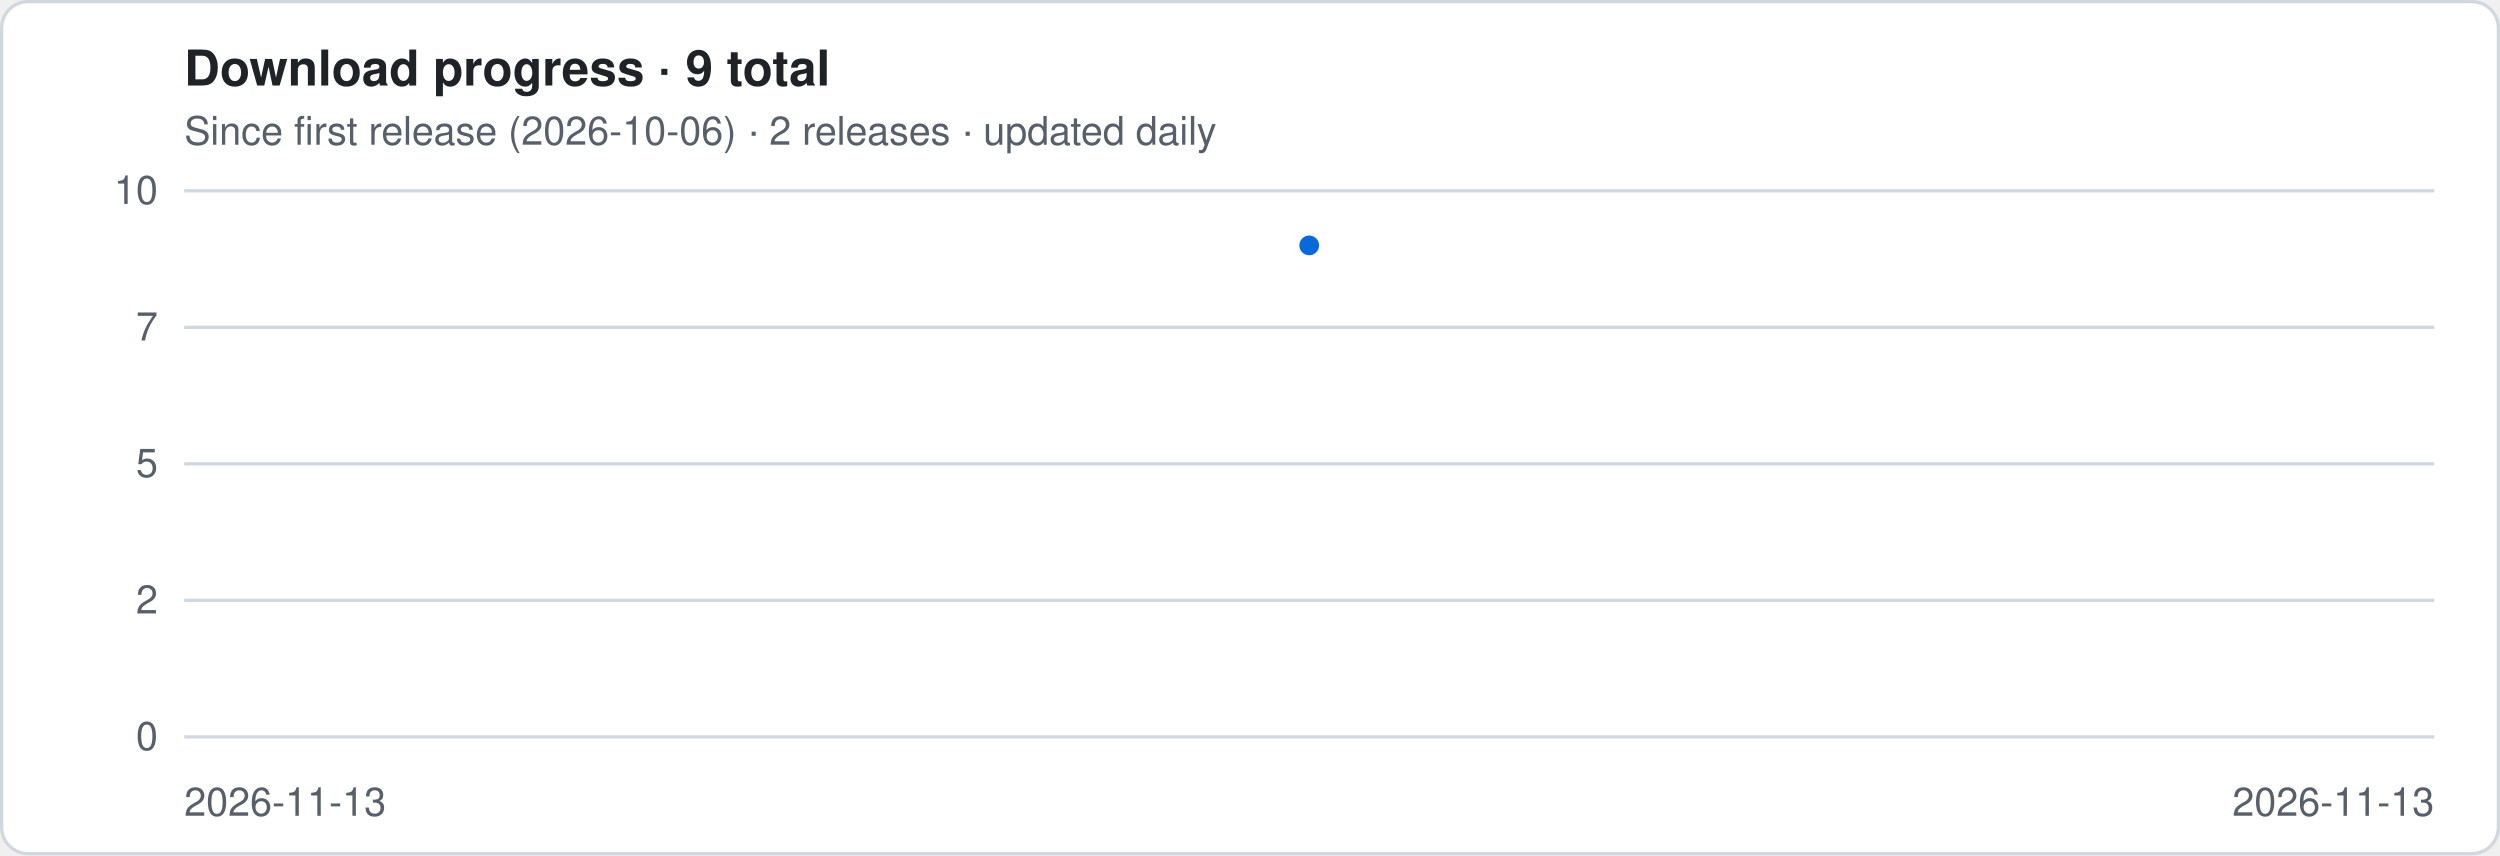
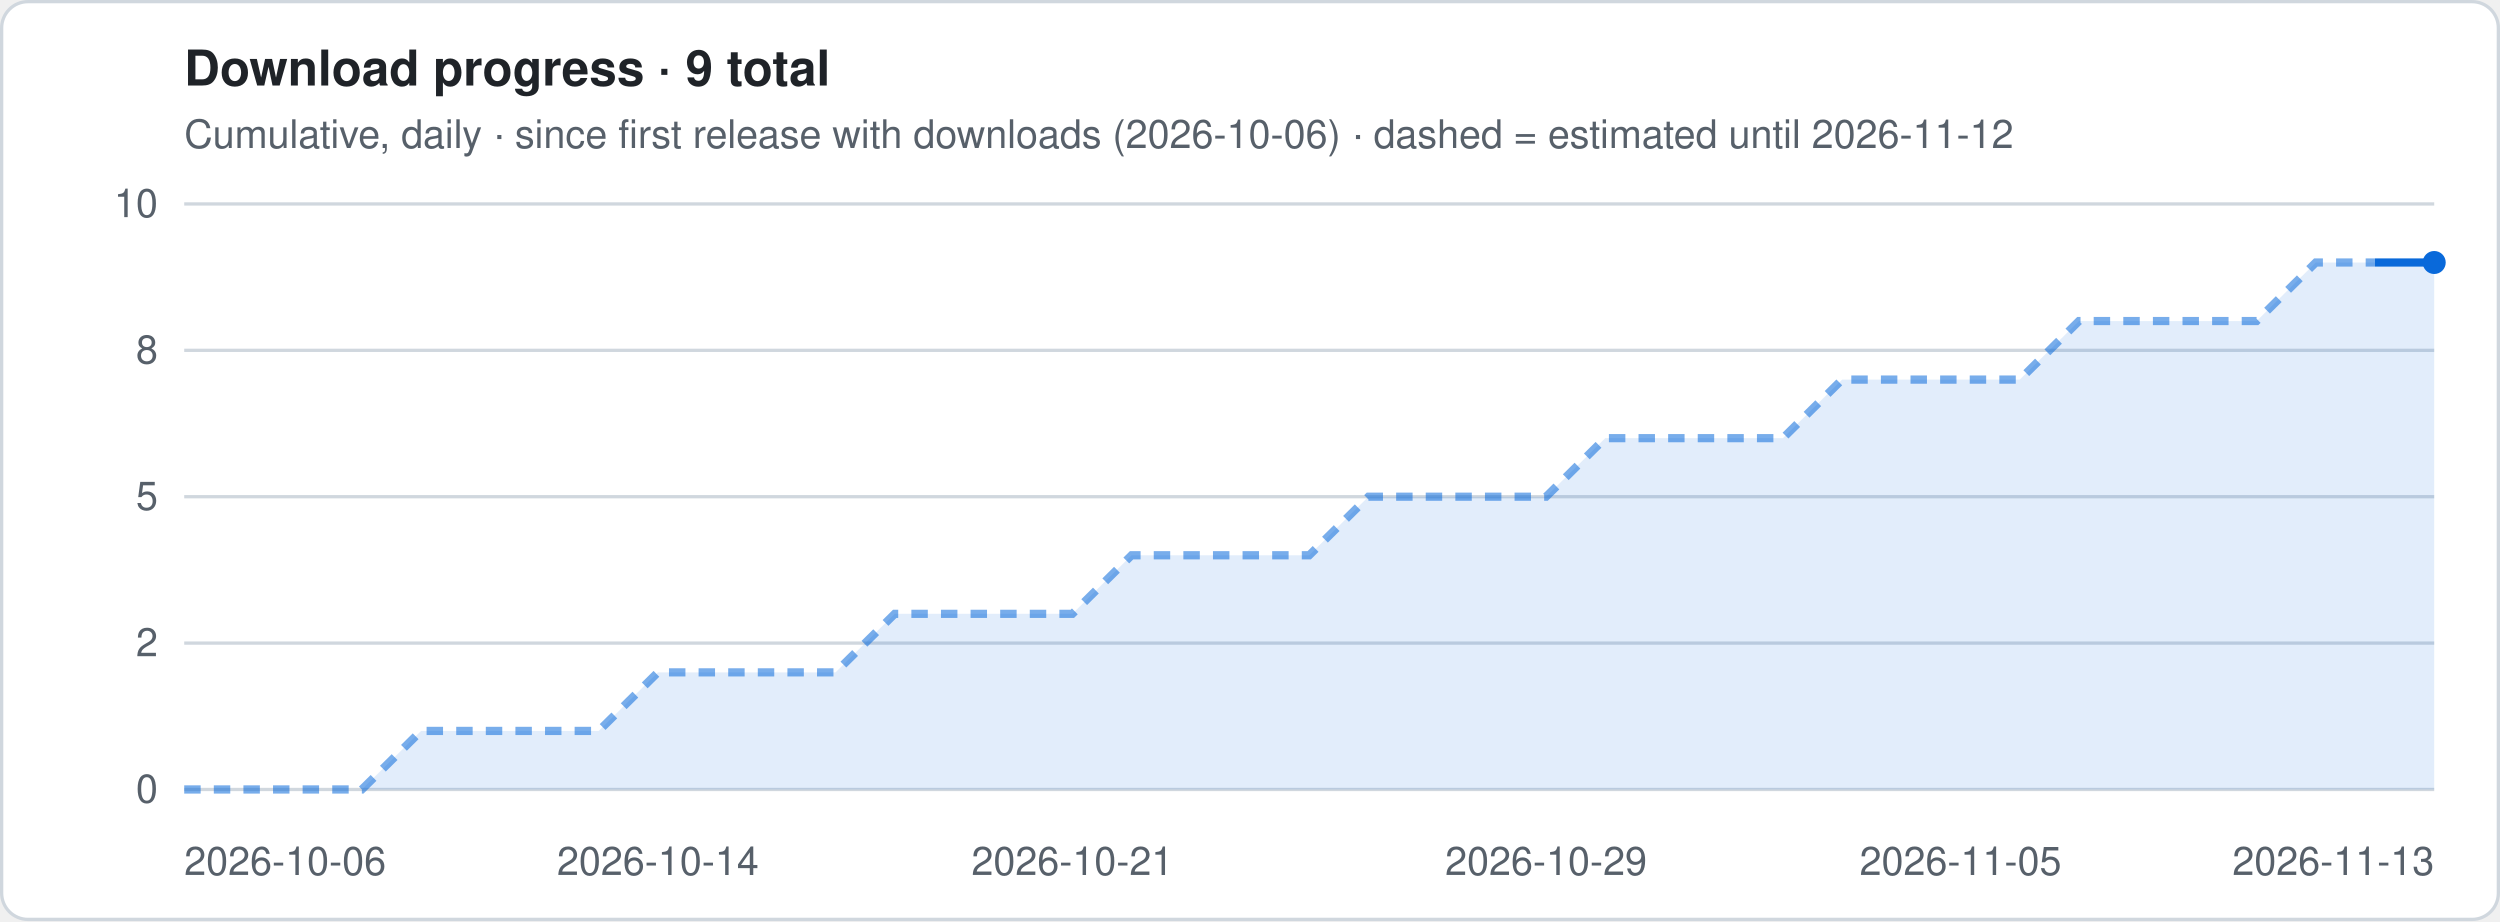
- <svg xmlns="http://www.w3.org/2000/svg" viewBox="0 0 760 260" width="760" height="260" role="img" aria-label="Download progress">
+ <svg xmlns="http://www.w3.org/2000/svg" viewBox="0 0 760 280" width="760" height="280" role="img" aria-label="Download progress · 9 total">
  <style>
- .t{font:12px -apple-system,Segoe UI,Helvetica,Arial,sans-serif;fill:#57606a}
- .h{font:600 15px -apple-system,Segoe UI,Helvetica,Arial,sans-serif;fill:#1f2328}
- .g{stroke:#d0d7de;stroke-width:1} .ln{stroke:#0969da;stroke-width:2.5;stroke-linejoin:round}
- .l{fill:#0969da} .a{fill:#0969da;opacity:.12} .bg{fill:#fff;stroke:#d0d7de}
- @media (prefers-color-scheme:dark){.t{fill:#9198a1}.h{fill:#f0f6fc}.g{stroke:#3d444d}.ln{stroke:#4493f8}.l{fill:#4493f8}.a{fill:#4493f8}.bg{fill:#0d1117;stroke:#3d444d}}
+ .t{font:12px -apple-system,Segoe UI,Helvetica,Arial,sans-serif;fill:#57606a}.h{font:600 15px -apple-system,Segoe UI,Helvetica,Arial,sans-serif;fill:#1f2328}
+ .g{stroke:#d0d7de;stroke-width:1}.ln{stroke:#0969da;stroke-width:2.5;stroke-linejoin:round;fill:none}
+ .es{stroke:#0969da;stroke-width:2.5;stroke-dasharray:5 4;opacity:.55;fill:none}
+ .a{fill:#0969da;opacity:.12}.b{fill:#0969da}.bg{fill:#fff;stroke:#d0d7de}
+ @media (prefers-color-scheme:dark){.t{fill:#9198a1}.h{fill:#f0f6fc}.g{stroke:#3d444d}.ln,.es{stroke:#4493f8}.a,.b{fill:#4493f8}.bg{fill:#0d1117;stroke:#3d444d}}
</style>
-   <rect x=".5" y=".5" width="759" height="259" rx="8" class="bg" />
+   <rect x=".5" y=".5" width="759" height="279" rx="8" class="bg" />
  <text x="56" y="26" class="h">Download progress · 9 total</text>
-   <text x="56" y="44" class="t">Since first release (2026-10-06) · 2 releases · updated daily</text>
-   <line x1="56" x2="740" y1="224.0" y2="224.0" class="g" />
-   <text x="48" y="228.0" class="t" text-anchor="end">0</text>
-   <line x1="56" x2="740" y1="182.5" y2="182.5" class="g" />
-   <text x="48" y="186.5" class="t" text-anchor="end">2</text>
-   <line x1="56" x2="740" y1="141.0" y2="141.0" class="g" />
-   <text x="48" y="145.0" class="t" text-anchor="end">5</text>
-   <line x1="56" x2="740" y1="99.5" y2="99.5" class="g" />
-   <text x="48" y="103.5" class="t" text-anchor="end">7</text>
-   <line x1="56" x2="740" y1="58.0" y2="58.0" class="g" />
-   <text x="48" y="62.0" class="t" text-anchor="end">10</text>
-   <circle cx="398.0" cy="74.6" r="3" class="l" />
-   <text x="56" y="248" class="t">2026-11-13</text>
-   <text x="740" y="248" class="t" text-anchor="end">2026-11-13</text>
+   <text x="56" y="45" class="t">Cumulative, daily · since first release with downloads (2026-10-06) · dashed = estimated until 2026-11-12</text>
+   <line x1="56" x2="740" y1="240.0" y2="240.0" class="g" />
+   <text x="48" y="244.0" class="t" text-anchor="end">0</text>
+   <line x1="56" x2="740" y1="195.5" y2="195.5" class="g" />
+   <text x="48" y="199.5" class="t" text-anchor="end">2</text>
+   <line x1="56" x2="740" y1="151.0" y2="151.0" class="g" />
+   <text x="48" y="155.0" class="t" text-anchor="end">5</text>
+   <line x1="56" x2="740" y1="106.5" y2="106.5" class="g" />
+   <text x="48" y="110.5" class="t" text-anchor="end">8</text>
+   <line x1="56" x2="740" y1="62.0" y2="62.0" class="g" />
+   <text x="48" y="66.0" class="t" text-anchor="end">10</text>
+   <polygon points="56.0,240 56.0,240.0 74.0,240.0 92.0,240.0 110.0,240.0 128.0,222.2 146.0,222.2 164.0,222.2 182.0,222.2 200.0,204.4 218.0,204.4 236.0,204.4 254.0,204.4 272.0,186.6 290.0,186.6 308.0,186.6 326.0,186.6 344.0,168.8 362.0,168.8 380.0,168.8 398.0,168.8 416.0,151.0 434.0,151.0 452.0,151.0 470.0,151.0 488.0,133.2 506.0,133.2 524.0,133.2 542.0,133.2 560.0,115.4 578.0,115.4 596.0,115.4 614.0,115.4 632.0,97.6 650.0,97.6 668.0,97.6 686.0,97.6 704.0,79.8 722.0,79.8 740.0,79.8 740.0,240" class="a" />
+   <polyline points="56.0,240.0 74.0,240.0 92.0,240.0 110.0,240.0 128.0,222.2 146.0,222.2 164.0,222.2 182.0,222.2 200.0,204.4 218.0,204.4 236.0,204.4 254.0,204.4 272.0,186.6 290.0,186.6 308.0,186.6 326.0,186.6 344.0,168.8 362.0,168.8 380.0,168.8 398.0,168.8 416.0,151.0 434.0,151.0 452.0,151.0 470.0,151.0 488.0,133.2 506.0,133.2 524.0,133.2 542.0,133.2 560.0,115.4 578.0,115.4 596.0,115.4 614.0,115.4 632.0,97.6 650.0,97.6 668.0,97.6 686.0,97.6 704.0,79.8 722.0,79.8" class="es" />
+   <polyline points="722.0,79.8 740.0,79.8" class="ln" />
+   <circle cx="740.0" cy="79.8" r="3.5" class="b" />
+   <text x="56.0" y="266" class="t" text-anchor="start">2026-10-06</text>
+   <text x="200.0" y="266" class="t" text-anchor="middle">2026-10-14</text>
+   <text x="326.0" y="266" class="t" text-anchor="middle">2026-10-21</text>
+   <text x="470.0" y="266" class="t" text-anchor="middle">2026-10-29</text>
+   <text x="596.0" y="266" class="t" text-anchor="middle">2026-11-05</text>
+   <text x="740.0" y="266" class="t" text-anchor="end">2026-11-13</text>
</svg>
